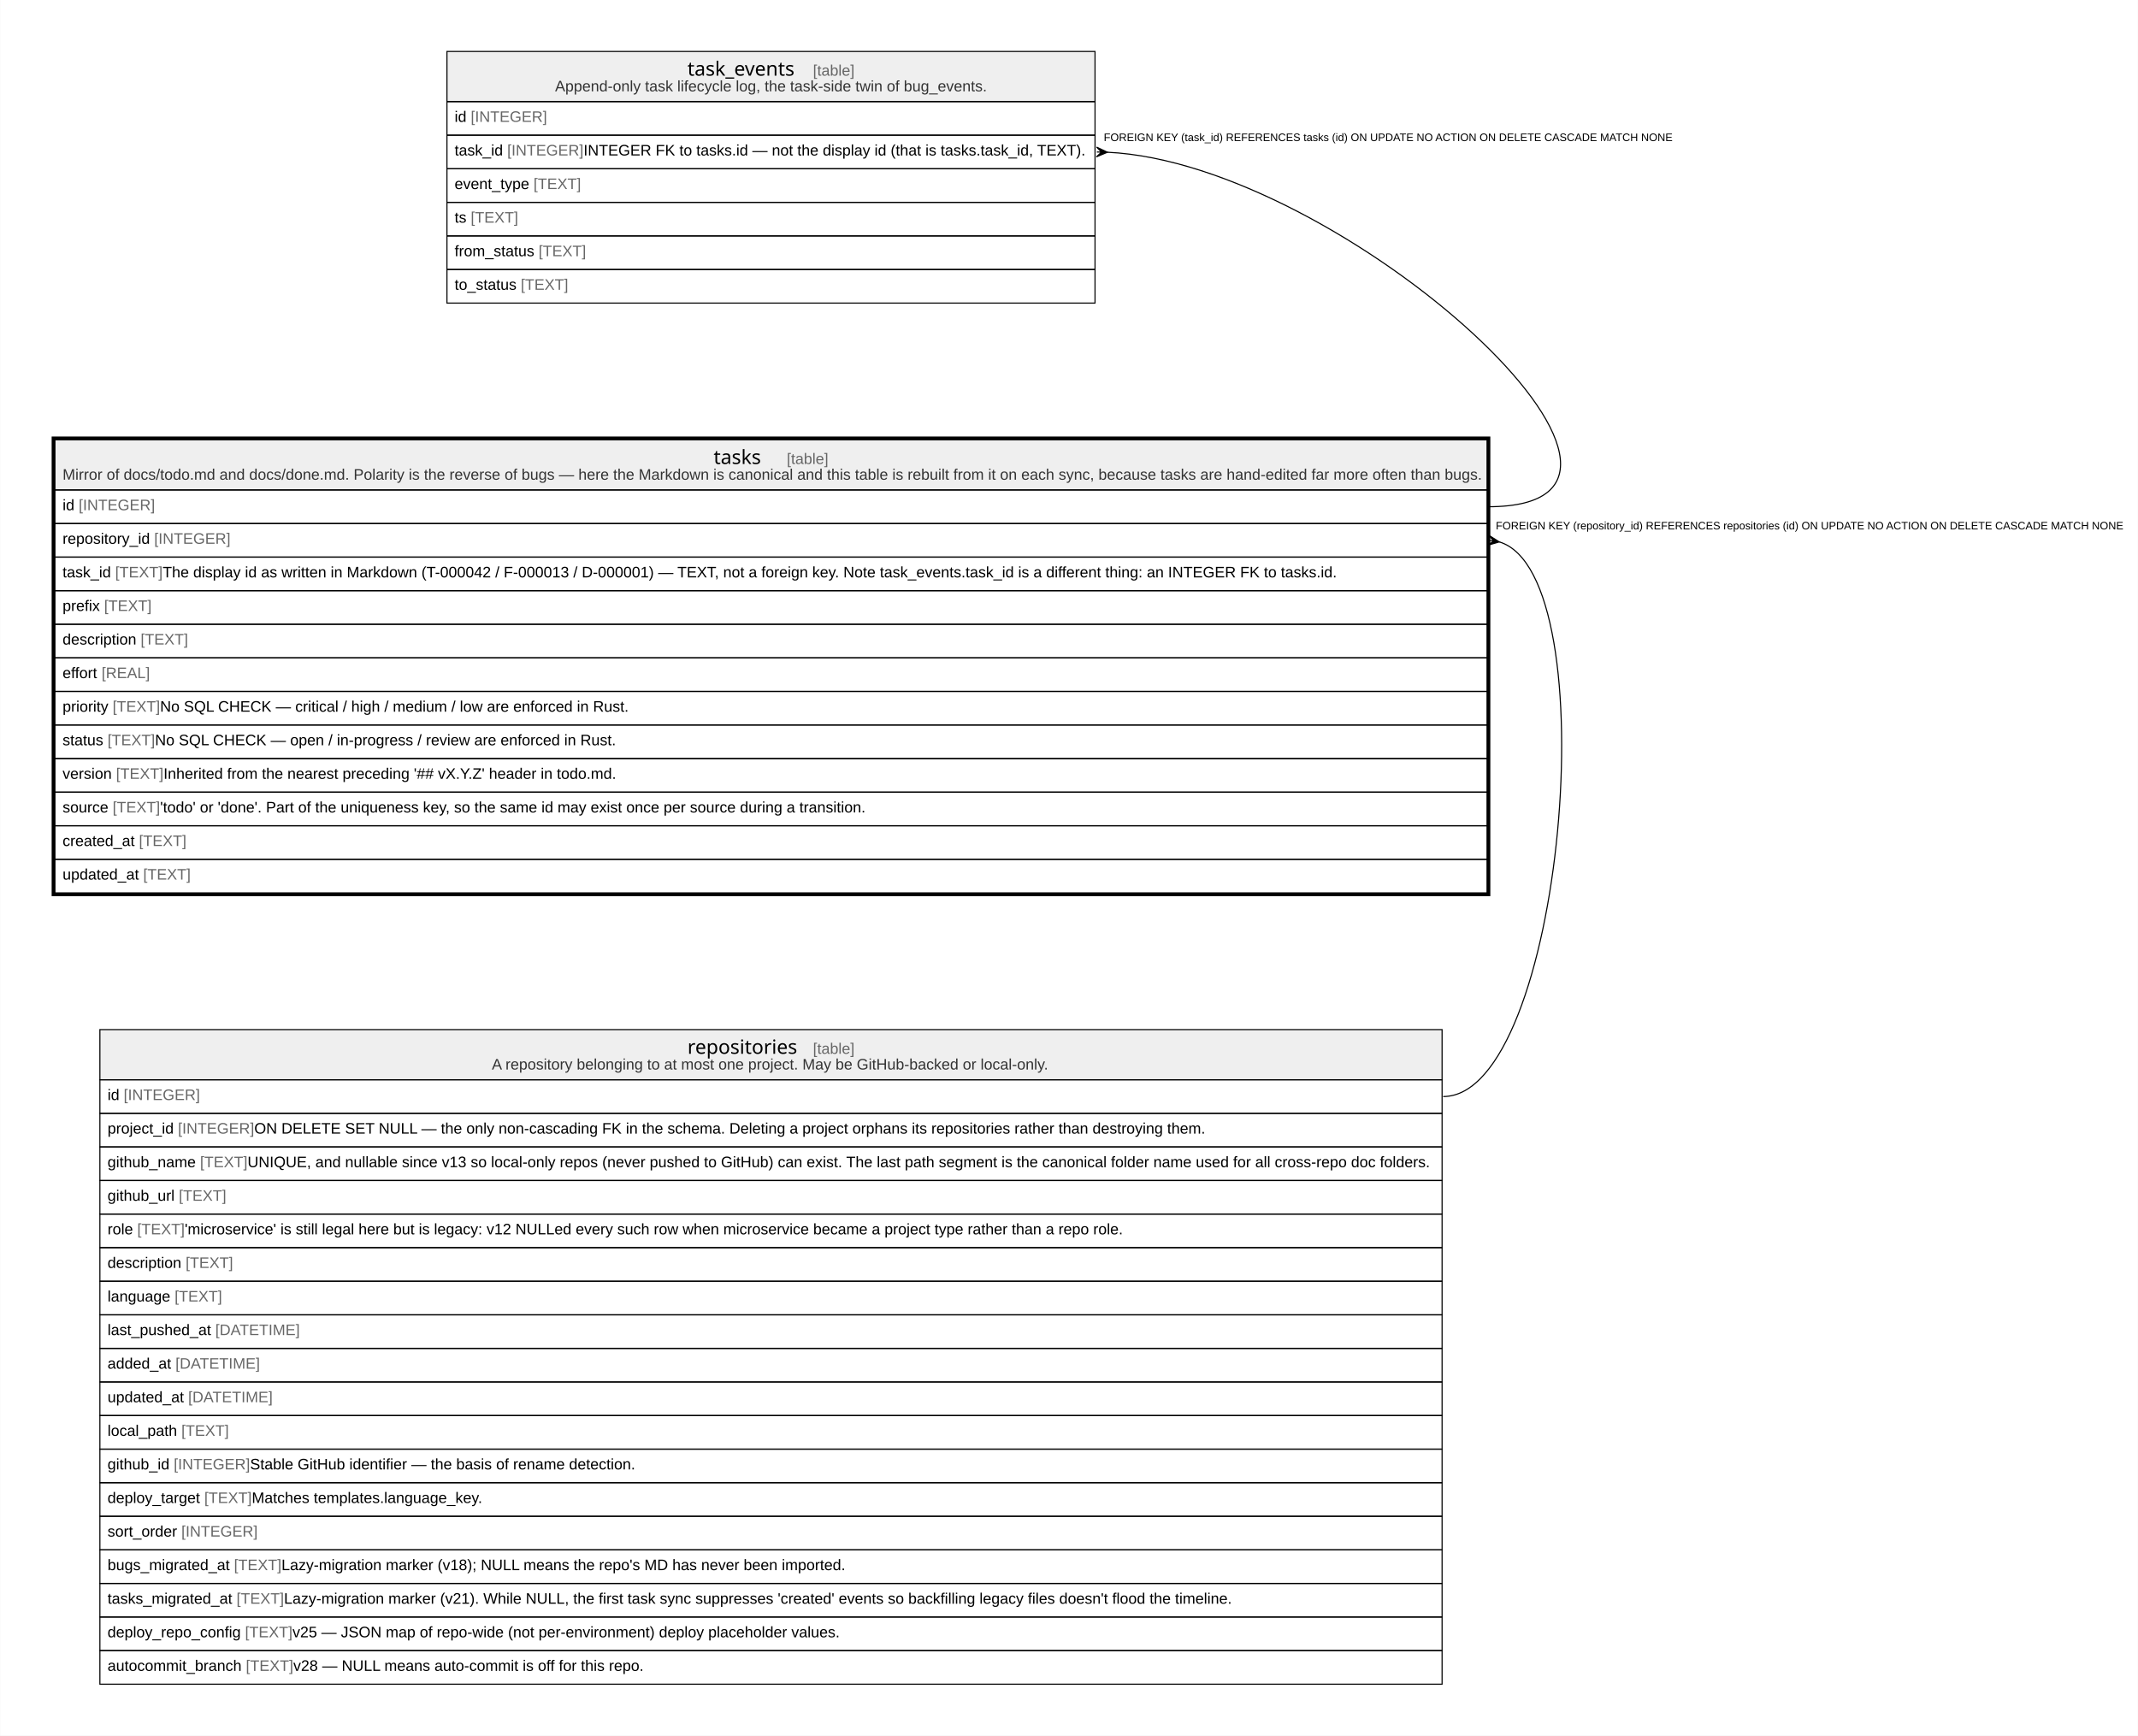
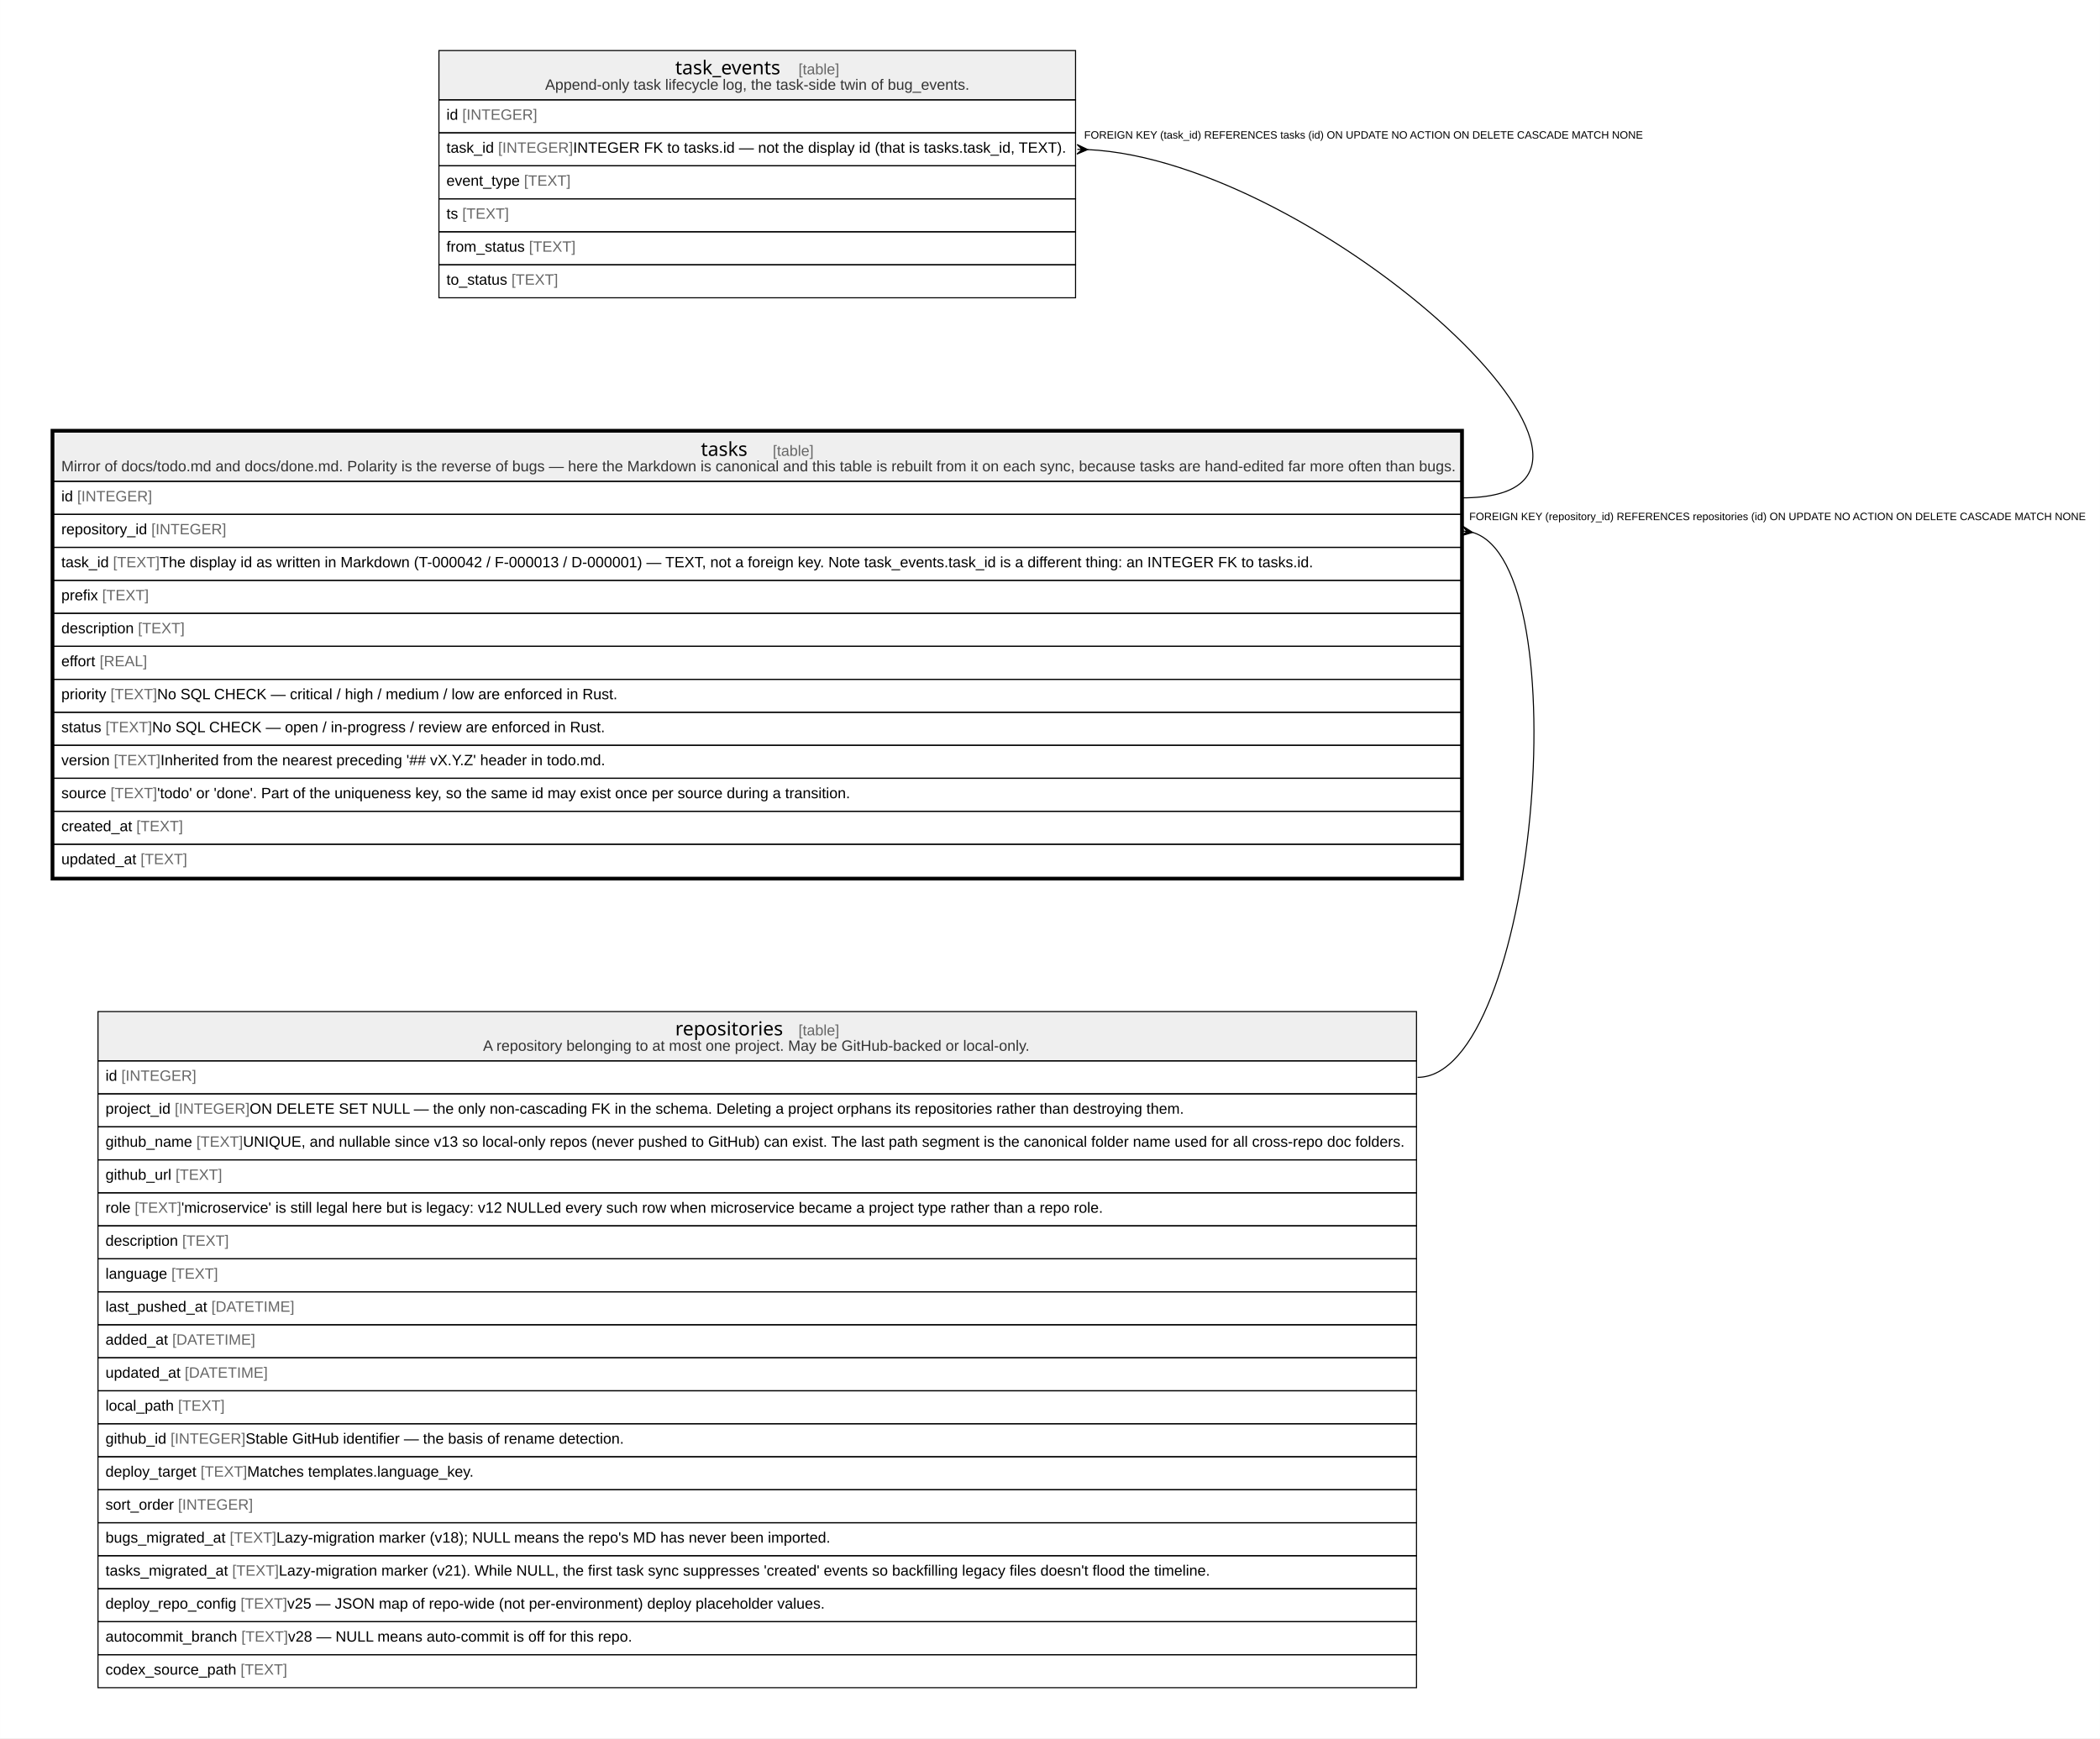
- <svg xmlns="http://www.w3.org/2000/svg" width="1961pt" height="1592pt" viewBox="0.00 0.00 1960.65 1592.00">
-   <g id="graph0" class="graph" transform="scale(1 1) rotate(0) translate(4 1588)">
-     <polygon fill="white" stroke="none" points="-4,4 -4,-1588 1956.65,-1588 1956.65,4 -4,4" />
+ <svg xmlns="http://www.w3.org/2000/svg" width="1961pt" height="1623pt" viewBox="0.00 0.00 1960.65 1622.80">
+   <g id="graph0" class="graph" transform="scale(1 1) rotate(0) translate(4 1618.8)">
+     <polygon fill="white" stroke="none" points="-4,4 -4,-1618.8 1956.65,-1618.8 1956.65,4 -4,4" />
    <g id="node1" class="node">
-       <polygon fill="#efefef" stroke="none" points="46.2,-1138.6 46.2,-1184.6 1359.77,-1184.6 1359.77,-1138.6 46.2,-1138.6" />
-       <polygon fill="none" stroke="black" points="46.2,-1138.6 46.2,-1184.6 1359.77,-1184.6 1359.77,-1138.6 46.2,-1138.6" />
-       <text text-anchor="start" x="650.36" y="-1162.4" font-family="Arial Bold" font-size="18.00">tasks</text>
-       <text text-anchor="start" x="686.36" y="-1162.4" font-family="Arial" font-size="14.00">    </text>
-       <text text-anchor="start" x="717.48" y="-1162.4" font-family="Arial" font-size="14.00" fill="#666666">[table]</text>
-       <text text-anchor="start" x="53.2" y="-1148" font-family="Arial" font-size="14.00" fill="#333333">Mirror of docs/todo.md and docs/done.md. Polarity is the reverse of bugs — here the Markdown is canonical and this table is rebuilt from it on each sync, because tasks are hand-edited far more often than bugs.</text>
+       <polygon fill="#efefef" stroke="none" points="46.2,-1169.4 46.2,-1215.4 1359.77,-1215.4 1359.77,-1169.4 46.2,-1169.4" />
+       <polygon fill="none" stroke="black" points="46.2,-1169.4 46.2,-1215.4 1359.77,-1215.4 1359.77,-1169.4 46.2,-1169.4" />
+       <text text-anchor="start" x="650.36" y="-1193.2" font-family="Arial Bold" font-size="18.00">tasks</text>
+       <text text-anchor="start" x="686.36" y="-1193.2" font-family="Arial" font-size="14.00">    </text>
+       <text text-anchor="start" x="717.48" y="-1193.2" font-family="Arial" font-size="14.00" fill="#666666">[table]</text>
+       <text text-anchor="start" x="53.2" y="-1178.8" font-family="Arial" font-size="14.00" fill="#333333">Mirror of docs/todo.md and docs/done.md. Polarity is the reverse of bugs — here the Markdown is canonical and this table is rebuilt from it on each sync, because tasks are hand-edited far more often than bugs.</text>
+       <polygon fill="none" stroke="black" points="46.2,-1138.6 46.2,-1169.4 1359.77,-1169.4 1359.77,-1138.6 46.2,-1138.6" />
+       <text text-anchor="start" x="53.2" y="-1150.8" font-family="Arial" font-size="14.00">id </text>
+       <text text-anchor="start" x="67.99" y="-1150.8" font-family="Arial" font-size="14.00" fill="#666666">[INTEGER]</text>
      <polygon fill="none" stroke="black" points="46.2,-1107.8 46.2,-1138.6 1359.77,-1138.6 1359.77,-1107.8 46.2,-1107.8" />
-       <text text-anchor="start" x="53.2" y="-1120" font-family="Arial" font-size="14.00">id </text>
-       <text text-anchor="start" x="67.99" y="-1120" font-family="Arial" font-size="14.00" fill="#666666">[INTEGER]</text>
+       <text text-anchor="start" x="53.2" y="-1120" font-family="Arial" font-size="14.00">repository_id </text>
+       <text text-anchor="start" x="137.24" y="-1120" font-family="Arial" font-size="14.00" fill="#666666">[INTEGER]</text>
      <polygon fill="none" stroke="black" points="46.2,-1077 46.2,-1107.8 1359.77,-1107.8 1359.77,-1077 46.2,-1077" />
-       <text text-anchor="start" x="53.2" y="-1089.2" font-family="Arial" font-size="14.00">repository_id </text>
-       <text text-anchor="start" x="137.24" y="-1089.2" font-family="Arial" font-size="14.00" fill="#666666">[INTEGER]</text>
+       <text text-anchor="start" x="53.2" y="-1089.2" font-family="Arial" font-size="14.00">task_id </text>
+       <text text-anchor="start" x="101.45" y="-1089.2" font-family="Arial" font-size="14.00" fill="#666666">[TEXT]</text>
+       <text text-anchor="start" x="145.01" y="-1089.2" font-family="Arial" font-size="14.00"> The display id as written in Markdown (T-000042 / F-000013 / D-000001) — TEXT, not a foreign key. Note task_events.task_id is a different thing: an INTEGER FK to tasks.id.</text>
      <polygon fill="none" stroke="black" points="46.2,-1046.2 46.2,-1077 1359.77,-1077 1359.77,-1046.2 46.2,-1046.2" />
-       <text text-anchor="start" x="53.2" y="-1058.4" font-family="Arial" font-size="14.00">task_id </text>
-       <text text-anchor="start" x="101.45" y="-1058.4" font-family="Arial" font-size="14.00" fill="#666666">[TEXT]</text>
-       <text text-anchor="start" x="145.01" y="-1058.4" font-family="Arial" font-size="14.00"> The display id as written in Markdown (T-000042 / F-000013 / D-000001) — TEXT, not a foreign key. Note task_events.task_id is a different thing: an INTEGER FK to tasks.id.</text>
+       <text text-anchor="start" x="53.2" y="-1058.4" font-family="Arial" font-size="14.00">prefix </text>
+       <text text-anchor="start" x="91.32" y="-1058.4" font-family="Arial" font-size="14.00" fill="#666666">[TEXT]</text>
      <polygon fill="none" stroke="black" points="46.2,-1015.4 46.2,-1046.2 1359.77,-1046.2 1359.77,-1015.4 46.2,-1015.4" />
-       <text text-anchor="start" x="53.2" y="-1027.6" font-family="Arial" font-size="14.00">prefix </text>
-       <text text-anchor="start" x="91.32" y="-1027.6" font-family="Arial" font-size="14.00" fill="#666666">[TEXT]</text>
+       <text text-anchor="start" x="53.2" y="-1027.6" font-family="Arial" font-size="14.00">description </text>
+       <text text-anchor="start" x="124.79" y="-1027.6" font-family="Arial" font-size="14.00" fill="#666666">[TEXT]</text>
      <polygon fill="none" stroke="black" points="46.2,-984.6 46.2,-1015.4 1359.77,-1015.4 1359.77,-984.6 46.2,-984.6" />
-       <text text-anchor="start" x="53.2" y="-996.8" font-family="Arial" font-size="14.00">description </text>
-       <text text-anchor="start" x="124.79" y="-996.8" font-family="Arial" font-size="14.00" fill="#666666">[TEXT]</text>
+       <text text-anchor="start" x="53.2" y="-996.8" font-family="Arial" font-size="14.00">effort </text>
+       <text text-anchor="start" x="88.99" y="-996.8" font-family="Arial" font-size="14.00" fill="#666666">[REAL]</text>
      <polygon fill="none" stroke="black" points="46.2,-953.8 46.2,-984.6 1359.77,-984.6 1359.77,-953.8 46.2,-953.8" />
-       <text text-anchor="start" x="53.2" y="-966" font-family="Arial" font-size="14.00">effort </text>
-       <text text-anchor="start" x="88.99" y="-966" font-family="Arial" font-size="14.00" fill="#666666">[REAL]</text>
+       <text text-anchor="start" x="53.2" y="-966" font-family="Arial" font-size="14.00">priority </text>
+       <text text-anchor="start" x="99.1" y="-966" font-family="Arial" font-size="14.00" fill="#666666">[TEXT]</text>
+       <text text-anchor="start" x="142.66" y="-966" font-family="Arial" font-size="14.00"> No SQL CHECK — critical / high / medium / low are enforced in Rust.</text>
      <polygon fill="none" stroke="black" points="46.2,-923 46.2,-953.8 1359.77,-953.8 1359.77,-923 46.2,-923" />
-       <text text-anchor="start" x="53.2" y="-935.2" font-family="Arial" font-size="14.00">priority </text>
-       <text text-anchor="start" x="99.1" y="-935.2" font-family="Arial" font-size="14.00" fill="#666666">[TEXT]</text>
-       <text text-anchor="start" x="142.66" y="-935.2" font-family="Arial" font-size="14.00"> No SQL CHECK — critical / high / medium / low are enforced in Rust.</text>
+       <text text-anchor="start" x="53.2" y="-935.2" font-family="Arial" font-size="14.00">status </text>
+       <text text-anchor="start" x="94.44" y="-935.2" font-family="Arial" font-size="14.00" fill="#666666">[TEXT]</text>
+       <text text-anchor="start" x="138" y="-935.2" font-family="Arial" font-size="14.00"> No SQL CHECK — open / in-progress / review are enforced in Rust.</text>
      <polygon fill="none" stroke="black" points="46.2,-892.2 46.2,-923 1359.77,-923 1359.77,-892.2 46.2,-892.2" />
-       <text text-anchor="start" x="53.2" y="-904.4" font-family="Arial" font-size="14.00">status </text>
-       <text text-anchor="start" x="94.44" y="-904.4" font-family="Arial" font-size="14.00" fill="#666666">[TEXT]</text>
-       <text text-anchor="start" x="138" y="-904.4" font-family="Arial" font-size="14.00"> No SQL CHECK — open / in-progress / review are enforced in Rust.</text>
+       <text text-anchor="start" x="53.2" y="-904.4" font-family="Arial" font-size="14.00">version </text>
+       <text text-anchor="start" x="102.22" y="-904.4" font-family="Arial" font-size="14.00" fill="#666666">[TEXT]</text>
+       <text text-anchor="start" x="145.78" y="-904.4" font-family="Arial" font-size="14.00"> Inherited from the nearest preceding '## vX.Y.Z' header in todo.md.</text>
      <polygon fill="none" stroke="black" points="46.2,-861.4 46.2,-892.2 1359.77,-892.2 1359.77,-861.4 46.2,-861.4" />
-       <text text-anchor="start" x="53.2" y="-873.6" font-family="Arial" font-size="14.00">version </text>
-       <text text-anchor="start" x="102.22" y="-873.6" font-family="Arial" font-size="14.00" fill="#666666">[TEXT]</text>
-       <text text-anchor="start" x="145.78" y="-873.6" font-family="Arial" font-size="14.00"> Inherited from the nearest preceding '## vX.Y.Z' header in todo.md.</text>
+       <text text-anchor="start" x="53.2" y="-873.6" font-family="Arial" font-size="14.00">source </text>
+       <text text-anchor="start" x="99.11" y="-873.6" font-family="Arial" font-size="14.00" fill="#666666">[TEXT]</text>
+       <text text-anchor="start" x="142.67" y="-873.6" font-family="Arial" font-size="14.00"> 'todo' or 'done'. Part of the uniqueness key, so the same id may exist once per source during a transition.</text>
      <polygon fill="none" stroke="black" points="46.2,-830.6 46.2,-861.4 1359.77,-861.4 1359.77,-830.6 46.2,-830.6" />
-       <text text-anchor="start" x="53.2" y="-842.8" font-family="Arial" font-size="14.00">source </text>
-       <text text-anchor="start" x="99.11" y="-842.8" font-family="Arial" font-size="14.00" fill="#666666">[TEXT]</text>
-       <text text-anchor="start" x="142.67" y="-842.8" font-family="Arial" font-size="14.00"> 'todo' or 'done'. Part of the uniqueness key, so the same id may exist once per source during a transition.</text>
+       <text text-anchor="start" x="53.2" y="-842.8" font-family="Arial" font-size="14.00">created_at </text>
+       <text text-anchor="start" x="123.25" y="-842.8" font-family="Arial" font-size="14.00" fill="#666666">[TEXT]</text>
      <polygon fill="none" stroke="black" points="46.2,-799.8 46.2,-830.6 1359.77,-830.6 1359.77,-799.8 46.2,-799.8" />
-       <text text-anchor="start" x="53.2" y="-812" font-family="Arial" font-size="14.00">created_at </text>
-       <text text-anchor="start" x="123.25" y="-812" font-family="Arial" font-size="14.00" fill="#666666">[TEXT]</text>
-       <polygon fill="none" stroke="black" points="46.2,-769 46.2,-799.8 1359.77,-799.8 1359.77,-769 46.2,-769" />
-       <text text-anchor="start" x="53.2" y="-781.2" font-family="Arial" font-size="14.00">updated_at </text>
-       <text text-anchor="start" x="127.16" y="-781.2" font-family="Arial" font-size="14.00" fill="#666666">[TEXT]</text>
-       <polygon fill="none" stroke="black" stroke-width="3" points="44.7,-767.5 44.7,-1186.1 1361.27,-1186.1 1361.27,-767.5 44.7,-767.5" />
+       <text text-anchor="start" x="53.2" y="-812" font-family="Arial" font-size="14.00">updated_at </text>
+       <text text-anchor="start" x="127.16" y="-812" font-family="Arial" font-size="14.00" fill="#666666">[TEXT]</text>
+       <polygon fill="none" stroke="black" stroke-width="3" points="44.7,-798.3 44.7,-1216.9 1361.27,-1216.9 1361.27,-798.3 44.7,-798.3" />
    </g>
    <g id="node3" class="node">
-       <polygon fill="#efefef" stroke="none" points="87.45,-597.6 87.45,-643.6 1318.52,-643.6 1318.52,-597.6 87.45,-597.6" />
-       <polygon fill="none" stroke="black" points="87.45,-597.6 87.45,-643.6 1318.52,-643.6 1318.52,-597.6 87.45,-597.6" />
-       <text text-anchor="start" x="626.37" y="-621.4" font-family="Arial Bold" font-size="18.00">repositories</text>
-       <text text-anchor="start" x="710.35" y="-621.4" font-family="Arial" font-size="14.00">    </text>
-       <text text-anchor="start" x="741.47" y="-621.4" font-family="Arial" font-size="14.00" fill="#666666">[table]</text>
-       <text text-anchor="start" x="446.97" y="-607" font-family="Arial" font-size="14.00" fill="#333333">A repository belonging to at most one project. May be GitHub-backed or local-only.</text>
+       <polygon fill="#efefef" stroke="none" points="87.45,-628.4 87.45,-674.4 1318.52,-674.4 1318.52,-628.4 87.45,-628.4" />
+       <polygon fill="none" stroke="black" points="87.45,-628.4 87.45,-674.4 1318.52,-674.4 1318.52,-628.4 87.45,-628.4" />
+       <text text-anchor="start" x="626.37" y="-652.2" font-family="Arial Bold" font-size="18.00">repositories</text>
+       <text text-anchor="start" x="710.35" y="-652.2" font-family="Arial" font-size="14.00">    </text>
+       <text text-anchor="start" x="741.47" y="-652.2" font-family="Arial" font-size="14.00" fill="#666666">[table]</text>
+       <text text-anchor="start" x="446.97" y="-637.8" font-family="Arial" font-size="14.00" fill="#333333">A repository belonging to at most one project. May be GitHub-backed or local-only.</text>
+       <polygon fill="none" stroke="black" points="87.45,-597.6 87.45,-628.4 1318.52,-628.4 1318.52,-597.6 87.45,-597.6" />
+       <text text-anchor="start" x="94.45" y="-609.8" font-family="Arial" font-size="14.00">id </text>
+       <text text-anchor="start" x="109.24" y="-609.8" font-family="Arial" font-size="14.00" fill="#666666">[INTEGER]</text>
      <polygon fill="none" stroke="black" points="87.45,-566.8 87.45,-597.6 1318.52,-597.6 1318.52,-566.8 87.45,-566.8" />
-       <text text-anchor="start" x="94.45" y="-579" font-family="Arial" font-size="14.00">id </text>
-       <text text-anchor="start" x="109.24" y="-579" font-family="Arial" font-size="14.00" fill="#666666">[INTEGER]</text>
+       <text text-anchor="start" x="94.45" y="-579" font-family="Arial" font-size="14.00">project_id </text>
+       <text text-anchor="start" x="159.05" y="-579" font-family="Arial" font-size="14.00" fill="#666666">[INTEGER]</text>
+       <text text-anchor="start" x="229.05" y="-579" font-family="Arial" font-size="14.00"> ON DELETE SET NULL — the only non-cascading FK in the schema. Deleting a project orphans its repositories rather than destroying them.</text>
      <polygon fill="none" stroke="black" points="87.45,-536 87.45,-566.8 1318.52,-566.8 1318.52,-536 87.45,-536" />
-       <text text-anchor="start" x="94.45" y="-548.2" font-family="Arial" font-size="14.00">project_id </text>
-       <text text-anchor="start" x="159.05" y="-548.2" font-family="Arial" font-size="14.00" fill="#666666">[INTEGER]</text>
-       <text text-anchor="start" x="229.05" y="-548.2" font-family="Arial" font-size="14.00"> ON DELETE SET NULL — the only non-cascading FK in the schema. Deleting a project orphans its repositories rather than destroying them.</text>
+       <text text-anchor="start" x="94.45" y="-548.2" font-family="Arial" font-size="14.00">github_name </text>
+       <text text-anchor="start" x="179.3" y="-548.2" font-family="Arial" font-size="14.00" fill="#666666">[TEXT]</text>
+       <text text-anchor="start" x="222.85" y="-548.2" font-family="Arial" font-size="14.00"> UNIQUE, and nullable since v13 so local-only repos (never pushed to GitHub) can exist. The last path segment is the canonical folder name used for all cross-repo doc folders.</text>
      <polygon fill="none" stroke="black" points="87.45,-505.2 87.45,-536 1318.52,-536 1318.52,-505.2 87.45,-505.2" />
-       <text text-anchor="start" x="94.45" y="-517.4" font-family="Arial" font-size="14.00">github_name </text>
-       <text text-anchor="start" x="179.3" y="-517.4" font-family="Arial" font-size="14.00" fill="#666666">[TEXT]</text>
-       <text text-anchor="start" x="222.85" y="-517.4" font-family="Arial" font-size="14.00"> UNIQUE, and nullable since v13 so local-only repos (never pushed to GitHub) can exist. The last path segment is the canonical folder name used for all cross-repo doc folders.</text>
+       <text text-anchor="start" x="94.45" y="-517.4" font-family="Arial" font-size="14.00">github_url </text>
+       <text text-anchor="start" x="159.83" y="-517.4" font-family="Arial" font-size="14.00" fill="#666666">[TEXT]</text>
      <polygon fill="none" stroke="black" points="87.45,-474.4 87.45,-505.2 1318.52,-505.2 1318.52,-474.4 87.45,-474.4" />
-       <text text-anchor="start" x="94.45" y="-486.6" font-family="Arial" font-size="14.00">github_url </text>
-       <text text-anchor="start" x="159.83" y="-486.6" font-family="Arial" font-size="14.00" fill="#666666">[TEXT]</text>
+       <text text-anchor="start" x="94.45" y="-486.6" font-family="Arial" font-size="14.00">role </text>
+       <text text-anchor="start" x="121.69" y="-486.6" font-family="Arial" font-size="14.00" fill="#666666">[TEXT]</text>
+       <text text-anchor="start" x="165.25" y="-486.6" font-family="Arial" font-size="14.00"> 'microservice' is still legal here but is legacy: v12 NULLed every such row when microservice became a project type rather than a repo role.</text>
      <polygon fill="none" stroke="black" points="87.45,-443.6 87.45,-474.4 1318.52,-474.4 1318.52,-443.6 87.45,-443.6" />
-       <text text-anchor="start" x="94.45" y="-455.8" font-family="Arial" font-size="14.00">role </text>
-       <text text-anchor="start" x="121.69" y="-455.8" font-family="Arial" font-size="14.00" fill="#666666">[TEXT]</text>
-       <text text-anchor="start" x="165.25" y="-455.8" font-family="Arial" font-size="14.00"> 'microservice' is still legal here but is legacy: v12 NULLed every such row when microservice became a project type rather than a repo role.</text>
+       <text text-anchor="start" x="94.45" y="-455.8" font-family="Arial" font-size="14.00">description </text>
+       <text text-anchor="start" x="166.05" y="-455.8" font-family="Arial" font-size="14.00" fill="#666666">[TEXT]</text>
      <polygon fill="none" stroke="black" points="87.45,-412.8 87.45,-443.6 1318.52,-443.6 1318.52,-412.8 87.45,-412.8" />
-       <text text-anchor="start" x="94.45" y="-425" font-family="Arial" font-size="14.00">description </text>
-       <text text-anchor="start" x="166.05" y="-425" font-family="Arial" font-size="14.00" fill="#666666">[TEXT]</text>
+       <text text-anchor="start" x="94.45" y="-425" font-family="Arial" font-size="14.00">language </text>
+       <text text-anchor="start" x="155.96" y="-425" font-family="Arial" font-size="14.00" fill="#666666">[TEXT]</text>
      <polygon fill="none" stroke="black" points="87.45,-382 87.45,-412.8 1318.52,-412.8 1318.52,-382 87.45,-382" />
-       <text text-anchor="start" x="94.45" y="-394.2" font-family="Arial" font-size="14.00">language </text>
-       <text text-anchor="start" x="155.96" y="-394.2" font-family="Arial" font-size="14.00" fill="#666666">[TEXT]</text>
+       <text text-anchor="start" x="94.45" y="-394.2" font-family="Arial" font-size="14.00">last_pushed_at </text>
+       <text text-anchor="start" x="193.31" y="-394.2" font-family="Arial" font-size="14.00" fill="#666666">[DATETIME]</text>
      <polygon fill="none" stroke="black" points="87.45,-351.2 87.45,-382 1318.52,-382 1318.52,-351.2 87.45,-351.2" />
-       <text text-anchor="start" x="94.45" y="-363.4" font-family="Arial" font-size="14.00">last_pushed_at </text>
-       <text text-anchor="start" x="193.31" y="-363.4" font-family="Arial" font-size="14.00" fill="#666666">[DATETIME]</text>
+       <text text-anchor="start" x="94.45" y="-363.4" font-family="Arial" font-size="14.00">added_at </text>
+       <text text-anchor="start" x="156.74" y="-363.4" font-family="Arial" font-size="14.00" fill="#666666">[DATETIME]</text>
      <polygon fill="none" stroke="black" points="87.45,-320.4 87.45,-351.2 1318.52,-351.2 1318.52,-320.4 87.45,-320.4" />
-       <text text-anchor="start" x="94.45" y="-332.6" font-family="Arial" font-size="14.00">added_at </text>
-       <text text-anchor="start" x="156.74" y="-332.6" font-family="Arial" font-size="14.00" fill="#666666">[DATETIME]</text>
+       <text text-anchor="start" x="94.45" y="-332.6" font-family="Arial" font-size="14.00">updated_at </text>
+       <text text-anchor="start" x="168.41" y="-332.6" font-family="Arial" font-size="14.00" fill="#666666">[DATETIME]</text>
      <polygon fill="none" stroke="black" points="87.45,-289.6 87.45,-320.4 1318.52,-320.4 1318.52,-289.6 87.45,-289.6" />
-       <text text-anchor="start" x="94.45" y="-301.8" font-family="Arial" font-size="14.00">updated_at </text>
-       <text text-anchor="start" x="168.41" y="-301.8" font-family="Arial" font-size="14.00" fill="#666666">[DATETIME]</text>
+       <text text-anchor="start" x="94.45" y="-301.8" font-family="Arial" font-size="14.00">local_path </text>
+       <text text-anchor="start" x="162.17" y="-301.8" font-family="Arial" font-size="14.00" fill="#666666">[TEXT]</text>
      <polygon fill="none" stroke="black" points="87.45,-258.8 87.45,-289.6 1318.52,-289.6 1318.52,-258.8 87.45,-258.8" />
-       <text text-anchor="start" x="94.45" y="-271" font-family="Arial" font-size="14.00">local_path </text>
-       <text text-anchor="start" x="162.17" y="-271" font-family="Arial" font-size="14.00" fill="#666666">[TEXT]</text>
+       <text text-anchor="start" x="94.45" y="-271" font-family="Arial" font-size="14.00">github_id </text>
+       <text text-anchor="start" x="155.17" y="-271" font-family="Arial" font-size="14.00" fill="#666666">[INTEGER]</text>
+       <text text-anchor="start" x="225.18" y="-271" font-family="Arial" font-size="14.00"> Stable GitHub identifier — the basis of rename detection.</text>
      <polygon fill="none" stroke="black" points="87.45,-228 87.45,-258.8 1318.52,-258.8 1318.52,-228 87.45,-228" />
-       <text text-anchor="start" x="94.45" y="-240.2" font-family="Arial" font-size="14.00">github_id </text>
-       <text text-anchor="start" x="155.17" y="-240.2" font-family="Arial" font-size="14.00" fill="#666666">[INTEGER]</text>
-       <text text-anchor="start" x="225.18" y="-240.2" font-family="Arial" font-size="14.00"> Stable GitHub identifier — the basis of rename detection.</text>
+       <text text-anchor="start" x="94.45" y="-240.2" font-family="Arial" font-size="14.00">deploy_target </text>
+       <text text-anchor="start" x="183.19" y="-240.2" font-family="Arial" font-size="14.00" fill="#666666">[TEXT]</text>
+       <text text-anchor="start" x="226.74" y="-240.2" font-family="Arial" font-size="14.00"> Matches templates.language_key.</text>
      <polygon fill="none" stroke="black" points="87.45,-197.2 87.45,-228 1318.52,-228 1318.52,-197.2 87.45,-197.2" />
-       <text text-anchor="start" x="94.45" y="-209.4" font-family="Arial" font-size="14.00">deploy_target </text>
-       <text text-anchor="start" x="183.19" y="-209.4" font-family="Arial" font-size="14.00" fill="#666666">[TEXT]</text>
-       <text text-anchor="start" x="226.74" y="-209.4" font-family="Arial" font-size="14.00"> Matches templates.language_key.</text>
+       <text text-anchor="start" x="94.45" y="-209.4" font-family="Arial" font-size="14.00">sort_order </text>
+       <text text-anchor="start" x="162.15" y="-209.4" font-family="Arial" font-size="14.00" fill="#666666">[INTEGER]</text>
      <polygon fill="none" stroke="black" points="87.45,-166.4 87.45,-197.2 1318.52,-197.2 1318.52,-166.4 87.45,-166.4" />
-       <text text-anchor="start" x="94.45" y="-178.6" font-family="Arial" font-size="14.00">sort_order </text>
-       <text text-anchor="start" x="162.15" y="-178.6" font-family="Arial" font-size="14.00" fill="#666666">[INTEGER]</text>
+       <text text-anchor="start" x="94.45" y="-178.6" font-family="Arial" font-size="14.00">bugs_migrated_at </text>
+       <text text-anchor="start" x="210.42" y="-178.6" font-family="Arial" font-size="14.00" fill="#666666">[TEXT]</text>
+       <text text-anchor="start" x="253.98" y="-178.6" font-family="Arial" font-size="14.00"> Lazy-migration marker (v18); NULL means the repo's MD has never been imported.</text>
      <polygon fill="none" stroke="black" points="87.45,-135.6 87.45,-166.4 1318.52,-166.4 1318.52,-135.6 87.45,-135.6" />
-       <text text-anchor="start" x="94.45" y="-147.8" font-family="Arial" font-size="14.00">bugs_migrated_at </text>
-       <text text-anchor="start" x="210.42" y="-147.8" font-family="Arial" font-size="14.00" fill="#666666">[TEXT]</text>
-       <text text-anchor="start" x="253.98" y="-147.8" font-family="Arial" font-size="14.00"> Lazy-migration marker (v18); NULL means the repo's MD has never been imported.</text>
+       <text text-anchor="start" x="94.45" y="-147.8" font-family="Arial" font-size="14.00">tasks_migrated_at </text>
+       <text text-anchor="start" x="212.74" y="-147.8" font-family="Arial" font-size="14.00" fill="#666666">[TEXT]</text>
+       <text text-anchor="start" x="256.3" y="-147.8" font-family="Arial" font-size="14.00"> Lazy-migration marker (v21). While NULL, the first task sync suppresses 'created' events so backfilling legacy files doesn't flood the timeline.</text>
      <polygon fill="none" stroke="black" points="87.45,-104.8 87.45,-135.6 1318.52,-135.6 1318.52,-104.8 87.45,-104.8" />
-       <text text-anchor="start" x="94.45" y="-117" font-family="Arial" font-size="14.00">tasks_migrated_at </text>
-       <text text-anchor="start" x="212.74" y="-117" font-family="Arial" font-size="14.00" fill="#666666">[TEXT]</text>
-       <text text-anchor="start" x="256.3" y="-117" font-family="Arial" font-size="14.00"> Lazy-migration marker (v21). While NULL, the first task sync suppresses 'created' events so backfilling legacy files doesn't flood the timeline.</text>
+       <text text-anchor="start" x="94.45" y="-117" font-family="Arial" font-size="14.00">deploy_repo_config </text>
+       <text text-anchor="start" x="220.55" y="-117" font-family="Arial" font-size="14.00" fill="#666666">[TEXT]</text>
+       <text text-anchor="start" x="264.11" y="-117" font-family="Arial" font-size="14.00"> v25 — JSON map of repo-wide (not per-environment) deploy placeholder values.</text>
      <polygon fill="none" stroke="black" points="87.45,-74 87.45,-104.8 1318.52,-104.8 1318.52,-74 87.45,-74" />
-       <text text-anchor="start" x="94.45" y="-86.2" font-family="Arial" font-size="14.00">deploy_repo_config </text>
-       <text text-anchor="start" x="220.55" y="-86.2" font-family="Arial" font-size="14.00" fill="#666666">[TEXT]</text>
-       <text text-anchor="start" x="264.11" y="-86.2" font-family="Arial" font-size="14.00"> v25 — JSON map of repo-wide (not per-environment) deploy placeholder values.</text>
+       <text text-anchor="start" x="94.45" y="-86.2" font-family="Arial" font-size="14.00">autocommit_branch </text>
+       <text text-anchor="start" x="221.3" y="-86.2" font-family="Arial" font-size="14.00" fill="#666666">[TEXT]</text>
+       <text text-anchor="start" x="264.85" y="-86.2" font-family="Arial" font-size="14.00"> v28 — NULL means auto-commit is off for this repo.</text>
      <polygon fill="none" stroke="black" points="87.45,-43.2 87.45,-74 1318.52,-74 1318.52,-43.2 87.45,-43.2" />
-       <text text-anchor="start" x="94.45" y="-55.4" font-family="Arial" font-size="14.00">autocommit_branch </text>
-       <text text-anchor="start" x="221.3" y="-55.4" font-family="Arial" font-size="14.00" fill="#666666">[TEXT]</text>
-       <text text-anchor="start" x="264.85" y="-55.4" font-family="Arial" font-size="14.00"> v28 — NULL means auto-commit is off for this repo.</text>
+       <text text-anchor="start" x="94.45" y="-55.4" font-family="Arial" font-size="14.00">codex_source_path </text>
+       <text text-anchor="start" x="220.54" y="-55.4" font-family="Arial" font-size="14.00" fill="#666666">[TEXT]</text>
    </g>
    <g id="edge2" class="edge">
-       <path fill="none" stroke="black" d="M1370.99,-1090.94C1471.87,-1061.01 1429.71,-582.2 1319.52,-582.2" />
-       <polygon fill="black" stroke="black" points="1371,-1090.93 1360.47,-1087.9 1365.72,-1091.69 1361.44,-1092.31 1361.44,-1092.31 1361.44,-1092.31 1365.72,-1091.69 1361.74,-1096.81 1371,-1090.93" />
-       <text text-anchor="start" x="1367.77" y="-1102.4" font-family="Arial" font-size="10.00">FOREIGN KEY (repository_id) REFERENCES repositories (id) ON UPDATE NO ACTION ON DELETE CASCADE MATCH NONE</text>
+       <path fill="none" stroke="black" d="M1370.99,-1121.74C1471.87,-1091.81 1429.71,-613 1319.52,-613" />
+       <polygon fill="black" stroke="black" points="1371,-1121.73 1360.47,-1118.7 1365.72,-1122.49 1361.44,-1123.11 1361.44,-1123.11 1361.44,-1123.11 1365.72,-1122.49 1361.74,-1127.61 1371,-1121.73" />
+       <text text-anchor="start" x="1367.77" y="-1133.2" font-family="Arial" font-size="10.00">FOREIGN KEY (repository_id) REFERENCES repositories (id) ON UPDATE NO ACTION ON DELETE CASCADE MATCH NONE</text>
    </g>
    <g id="node2" class="node">
-       <polygon fill="#efefef" stroke="none" points="405.78,-1494.8 405.78,-1540.8 1000.19,-1540.8 1000.19,-1494.8 405.78,-1494.8" />
-       <polygon fill="none" stroke="black" points="405.78,-1494.8 405.78,-1540.8 1000.19,-1540.8 1000.19,-1494.8 405.78,-1494.8" />
-       <text text-anchor="start" x="626.37" y="-1518.6" font-family="Arial Bold" font-size="18.00">task_events</text>
-       <text text-anchor="start" x="710.35" y="-1518.6" font-family="Arial" font-size="14.00">    </text>
-       <text text-anchor="start" x="741.47" y="-1518.6" font-family="Arial" font-size="14.00" fill="#666666">[table]</text>
-       <text text-anchor="start" x="504.93" y="-1504.2" font-family="Arial" font-size="14.00" fill="#333333">Append-only task lifecycle log, the task-side twin of bug_events.</text>
+       <polygon fill="#efefef" stroke="none" points="405.78,-1525.6 405.78,-1571.6 1000.19,-1571.6 1000.19,-1525.6 405.78,-1525.6" />
+       <polygon fill="none" stroke="black" points="405.78,-1525.6 405.78,-1571.6 1000.19,-1571.6 1000.19,-1525.6 405.78,-1525.6" />
+       <text text-anchor="start" x="626.37" y="-1549.4" font-family="Arial Bold" font-size="18.00">task_events</text>
+       <text text-anchor="start" x="710.35" y="-1549.4" font-family="Arial" font-size="14.00">    </text>
+       <text text-anchor="start" x="741.47" y="-1549.4" font-family="Arial" font-size="14.00" fill="#666666">[table]</text>
+       <text text-anchor="start" x="504.93" y="-1535" font-family="Arial" font-size="14.00" fill="#333333">Append-only task lifecycle log, the task-side twin of bug_events.</text>
+       <polygon fill="none" stroke="black" points="405.78,-1494.8 405.78,-1525.6 1000.19,-1525.6 1000.19,-1494.8 405.78,-1494.8" />
+       <text text-anchor="start" x="412.78" y="-1507" font-family="Arial" font-size="14.00">id </text>
+       <text text-anchor="start" x="427.57" y="-1507" font-family="Arial" font-size="14.00" fill="#666666">[INTEGER]</text>
      <polygon fill="none" stroke="black" points="405.78,-1464 405.78,-1494.8 1000.19,-1494.8 1000.19,-1464 405.78,-1464" />
-       <text text-anchor="start" x="412.78" y="-1476.2" font-family="Arial" font-size="14.00">id </text>
-       <text text-anchor="start" x="427.57" y="-1476.2" font-family="Arial" font-size="14.00" fill="#666666">[INTEGER]</text>
+       <text text-anchor="start" x="412.78" y="-1476.2" font-family="Arial" font-size="14.00">task_id </text>
+       <text text-anchor="start" x="461.03" y="-1476.2" font-family="Arial" font-size="14.00" fill="#666666">[INTEGER]</text>
+       <text text-anchor="start" x="531.04" y="-1476.2" font-family="Arial" font-size="14.00"> INTEGER FK to tasks.id — not the display id (that is tasks.task_id, TEXT).</text>
      <polygon fill="none" stroke="black" points="405.78,-1433.2 405.78,-1464 1000.19,-1464 1000.19,-1433.2 405.78,-1433.2" />
-       <text text-anchor="start" x="412.78" y="-1445.4" font-family="Arial" font-size="14.00">task_id </text>
-       <text text-anchor="start" x="461.03" y="-1445.4" font-family="Arial" font-size="14.00" fill="#666666">[INTEGER]</text>
-       <text text-anchor="start" x="531.04" y="-1445.4" font-family="Arial" font-size="14.00"> INTEGER FK to tasks.id — not the display id (that is tasks.task_id, TEXT).</text>
+       <text text-anchor="start" x="412.78" y="-1445.4" font-family="Arial" font-size="14.00">event_type </text>
+       <text text-anchor="start" x="485.17" y="-1445.4" font-family="Arial" font-size="14.00" fill="#666666">[TEXT]</text>
      <polygon fill="none" stroke="black" points="405.78,-1402.4 405.78,-1433.2 1000.19,-1433.2 1000.19,-1402.4 405.78,-1402.4" />
-       <text text-anchor="start" x="412.78" y="-1414.6" font-family="Arial" font-size="14.00">event_type </text>
-       <text text-anchor="start" x="485.17" y="-1414.6" font-family="Arial" font-size="14.00" fill="#666666">[TEXT]</text>
+       <text text-anchor="start" x="412.78" y="-1414.6" font-family="Arial" font-size="14.00">ts </text>
+       <text text-anchor="start" x="427.56" y="-1414.6" font-family="Arial" font-size="14.00" fill="#666666">[TEXT]</text>
      <polygon fill="none" stroke="black" points="405.78,-1371.6 405.78,-1402.4 1000.19,-1402.4 1000.19,-1371.6 405.78,-1371.6" />
-       <text text-anchor="start" x="412.78" y="-1383.8" font-family="Arial" font-size="14.00">ts </text>
-       <text text-anchor="start" x="427.56" y="-1383.8" font-family="Arial" font-size="14.00" fill="#666666">[TEXT]</text>
+       <text text-anchor="start" x="412.78" y="-1383.8" font-family="Arial" font-size="14.00">from_status </text>
+       <text text-anchor="start" x="489.81" y="-1383.8" font-family="Arial" font-size="14.00" fill="#666666">[TEXT]</text>
      <polygon fill="none" stroke="black" points="405.78,-1340.8 405.78,-1371.6 1000.19,-1371.6 1000.19,-1340.8 405.78,-1340.8" />
-       <text text-anchor="start" x="412.78" y="-1353" font-family="Arial" font-size="14.00">from_status </text>
-       <text text-anchor="start" x="489.81" y="-1353" font-family="Arial" font-size="14.00" fill="#666666">[TEXT]</text>
-       <polygon fill="none" stroke="black" points="405.78,-1310 405.78,-1340.8 1000.19,-1340.8 1000.19,-1310 405.78,-1310" />
-       <text text-anchor="start" x="412.78" y="-1322.2" font-family="Arial" font-size="14.00">to_status </text>
-       <text text-anchor="start" x="473.48" y="-1322.2" font-family="Arial" font-size="14.00" fill="#666666">[TEXT]</text>
+       <text text-anchor="start" x="412.78" y="-1353" font-family="Arial" font-size="14.00">to_status </text>
+       <text text-anchor="start" x="473.48" y="-1353" font-family="Arial" font-size="14.00" fill="#666666">[TEXT]</text>
    </g>
    <g id="edge1" class="edge">
-       <path fill="none" stroke="black" d="M1011.4,-1448.36C1227.83,-1438.51 1572.94,-1123.2 1360.77,-1123.2" />
-       <polygon fill="black" stroke="black" points="1011.52,-1448.36 1001.42,-1444.09 1006.19,-1448.48 1001.86,-1448.58 1001.86,-1448.58 1001.86,-1448.58 1006.19,-1448.48 1001.63,-1453.09 1011.52,-1448.36" />
-       <text text-anchor="start" x="1008.19" y="-1458.6" font-family="Arial" font-size="10.00">FOREIGN KEY (task_id) REFERENCES tasks (id) ON UPDATE NO ACTION ON DELETE CASCADE MATCH NONE</text>
+       <path fill="none" stroke="black" d="M1011.4,-1479.16C1227.83,-1469.31 1572.94,-1154 1360.77,-1154" />
+       <polygon fill="black" stroke="black" points="1011.52,-1479.16 1001.42,-1474.89 1006.19,-1479.28 1001.86,-1479.38 1001.86,-1479.38 1001.86,-1479.38 1006.19,-1479.28 1001.63,-1483.89 1011.52,-1479.16" />
+       <text text-anchor="start" x="1008.19" y="-1489.4" font-family="Arial" font-size="10.00">FOREIGN KEY (task_id) REFERENCES tasks (id) ON UPDATE NO ACTION ON DELETE CASCADE MATCH NONE</text>
    </g>
  </g>
</svg>
